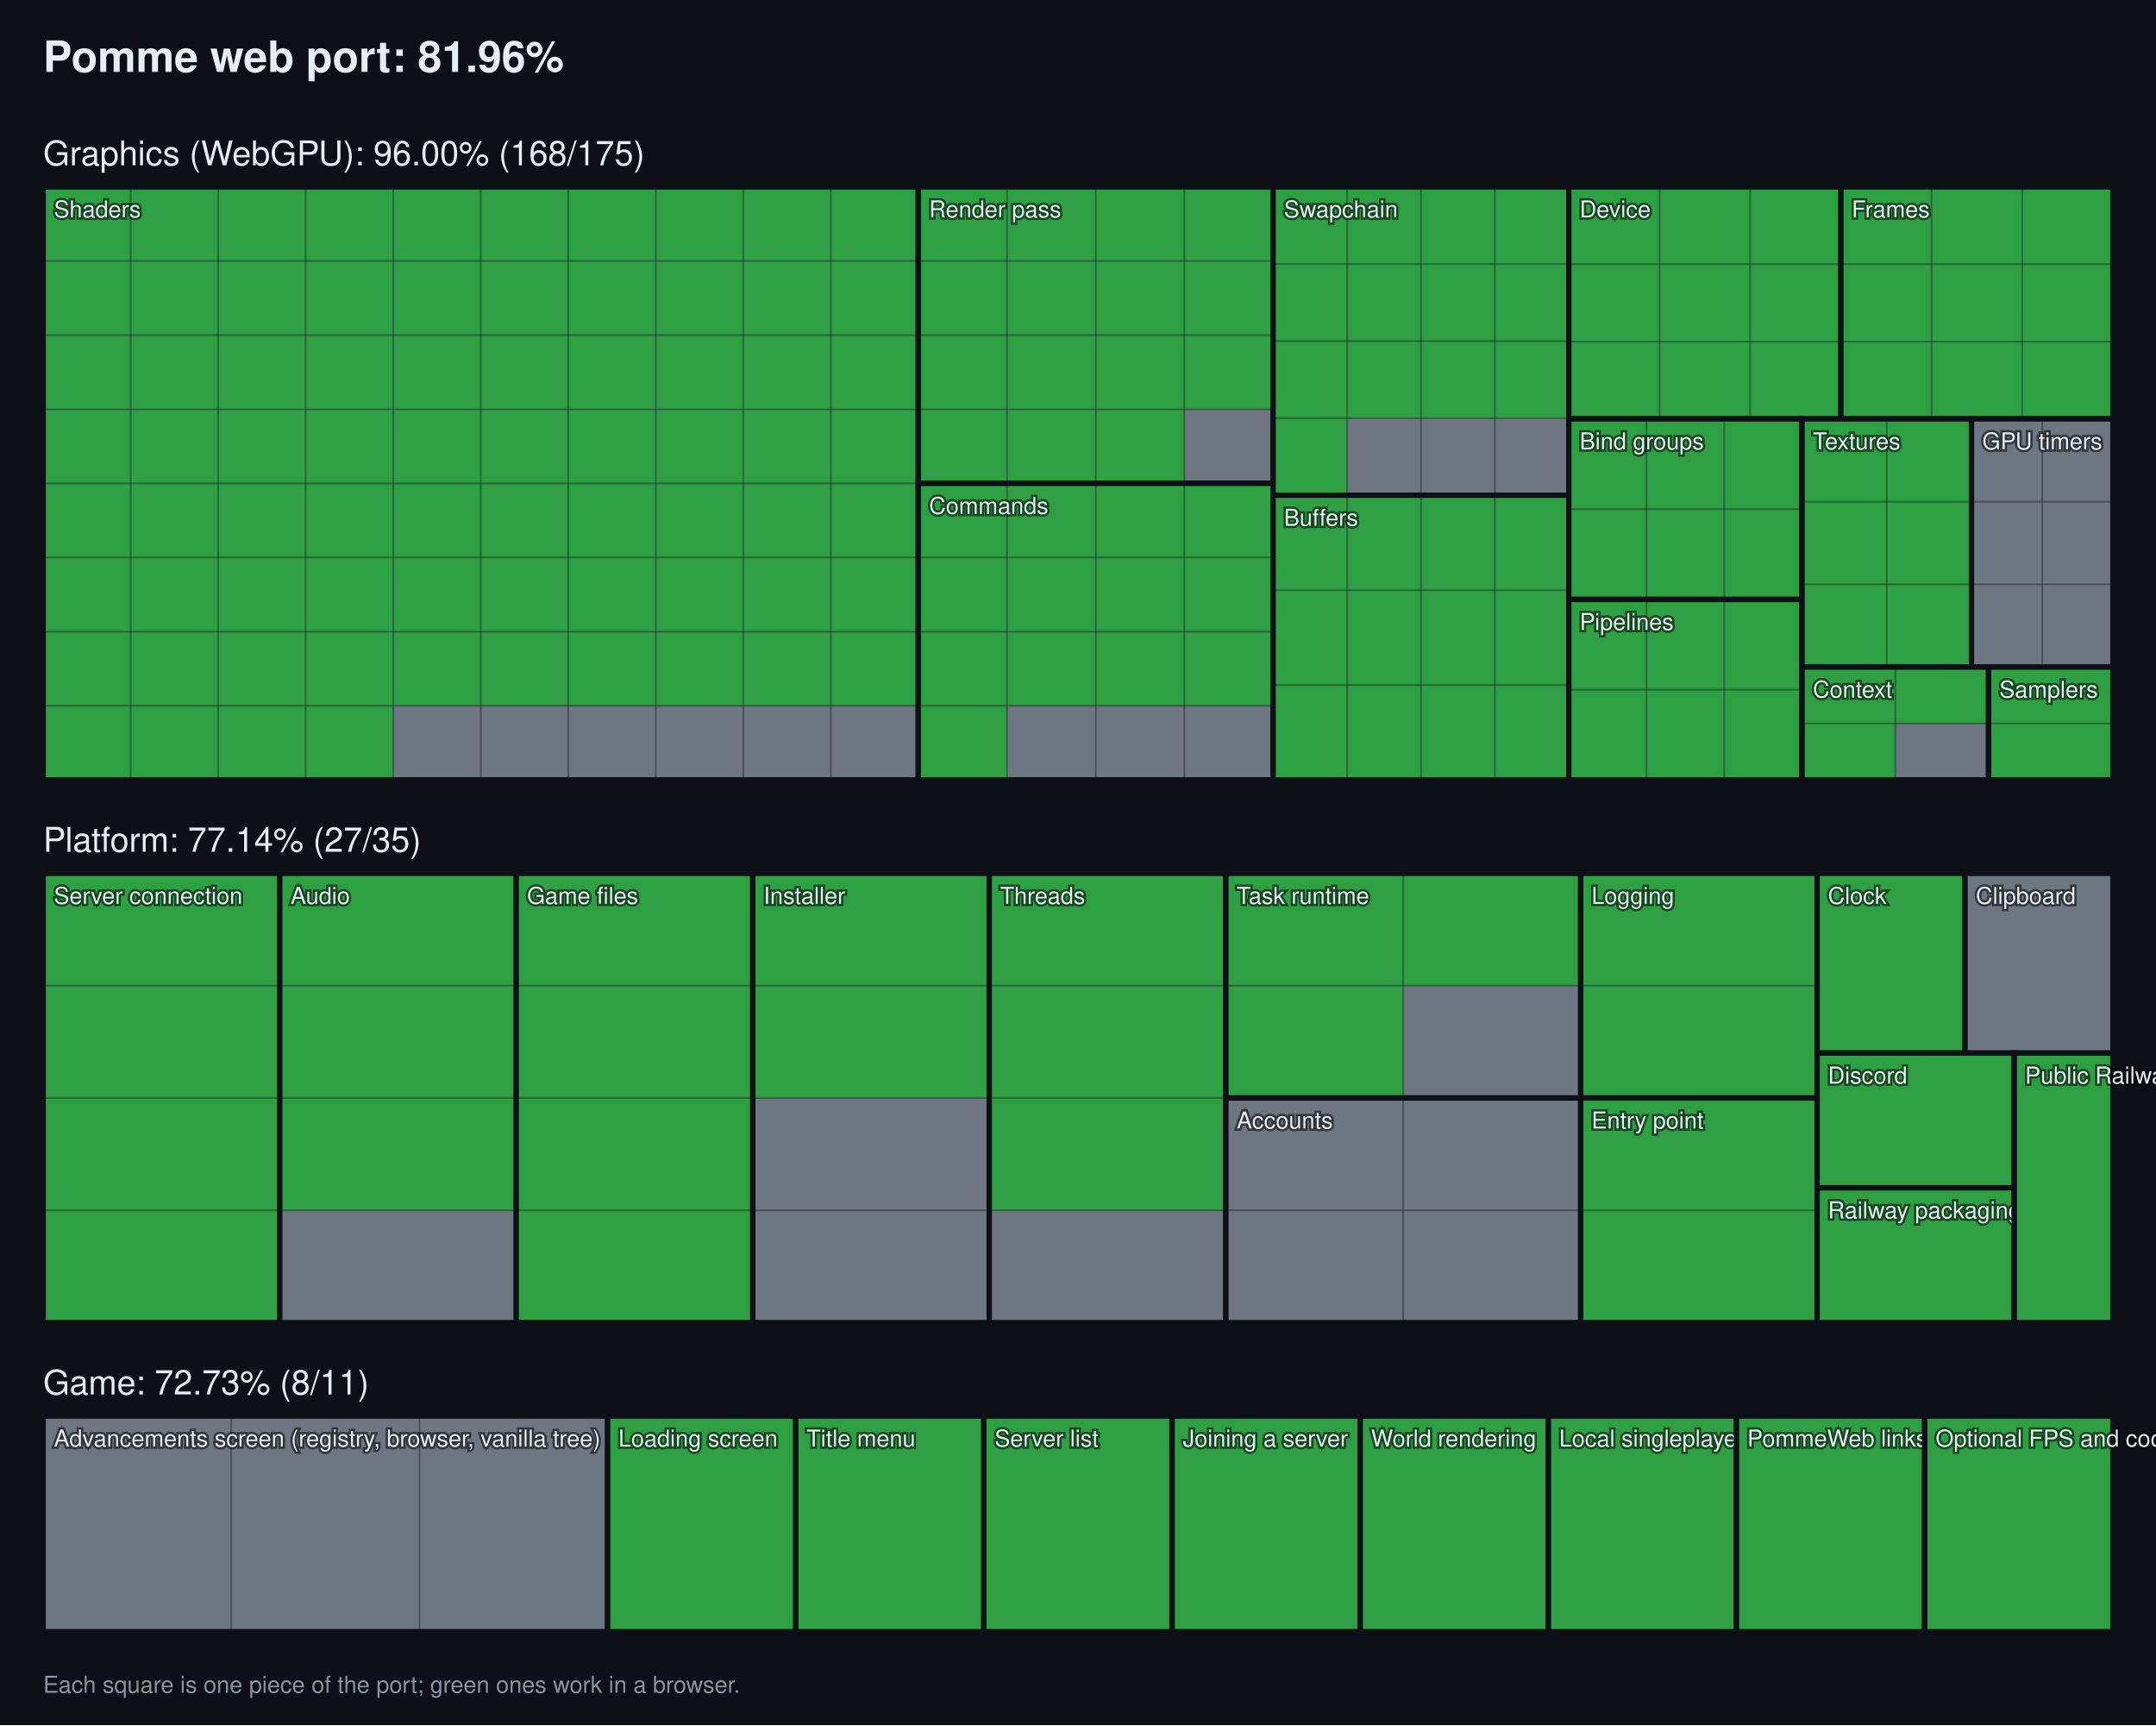
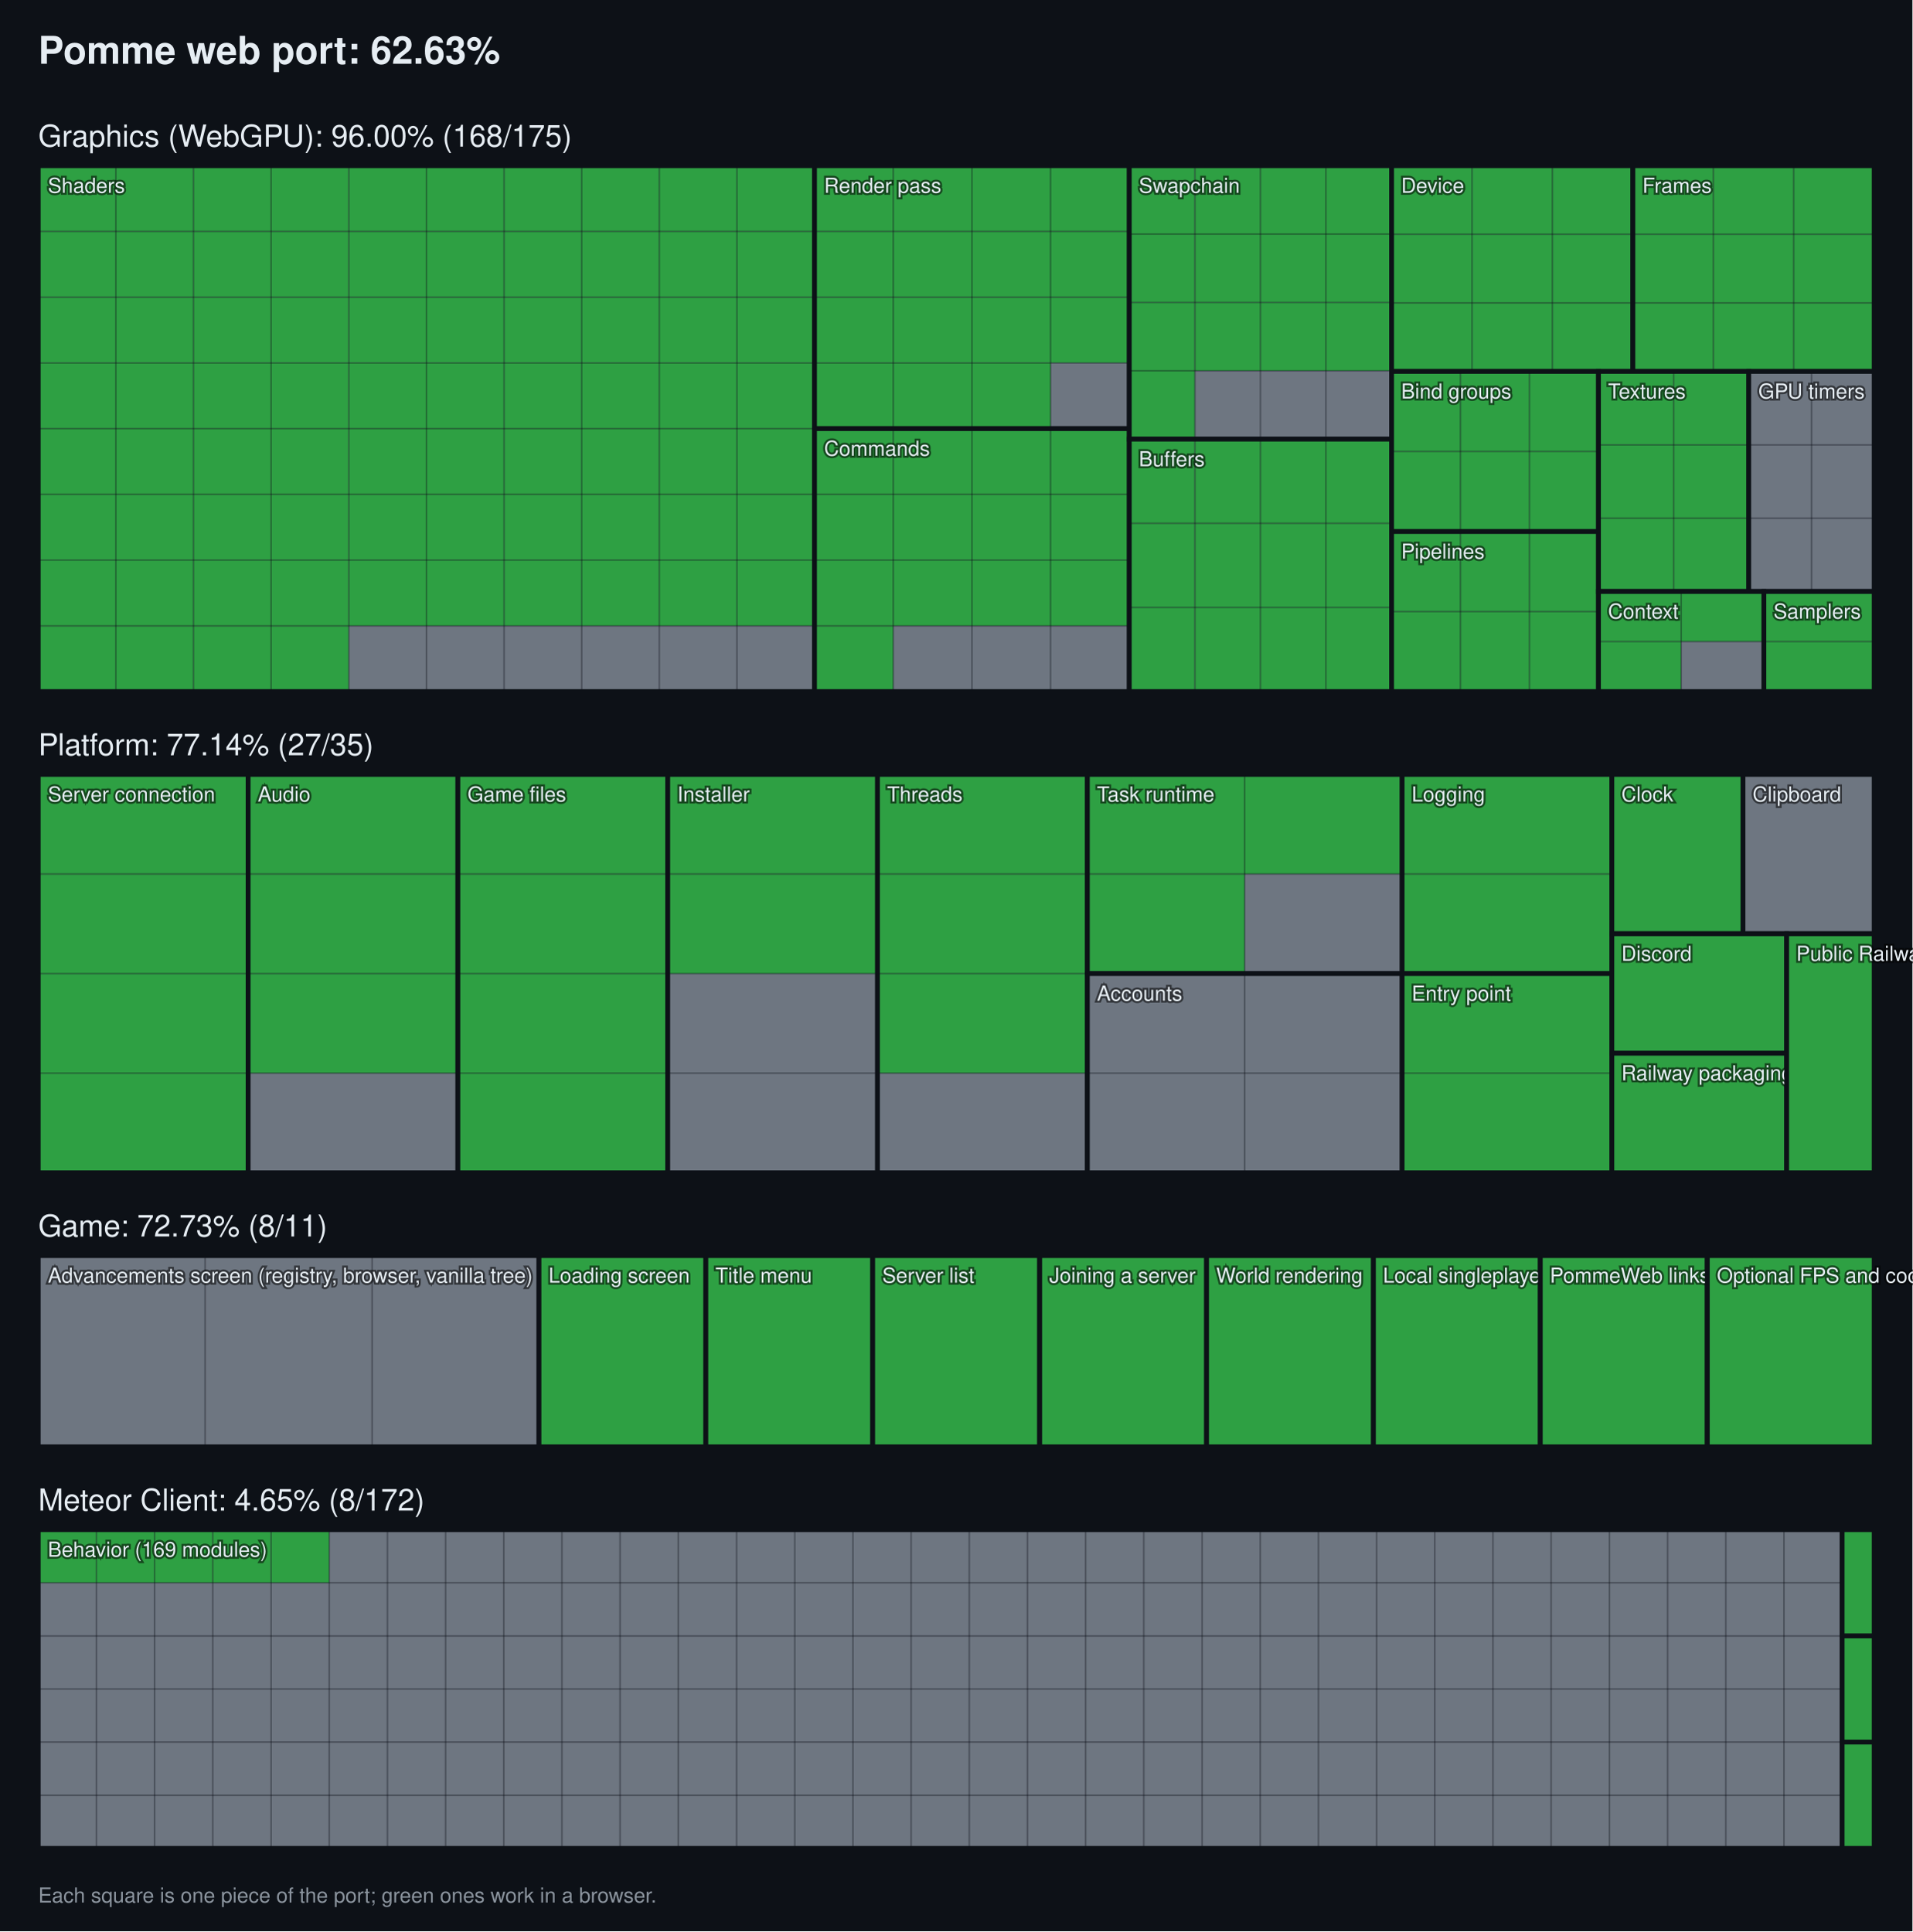
- <svg xmlns="http://www.w3.org/2000/svg" width="1200" height="960" viewBox="0 0 1200 960">
+ <svg xmlns="http://www.w3.org/2000/svg" width="1200" height="1212" viewBox="0 0 1200 1212">
  <style>
text { font-family: -apple-system, "Segoe UI", Helvetica, Arial, sans-serif; fill: #e6edf3; }
.title { font-size: 24px; font-weight: 600; }
.group { font-size: 19px; }
.item { font-size: 13px; paint-order: stroke; stroke: #000; stroke-width: 2.5px; stroke-opacity: 0.55; }
.note { font-size: 13px; fill: #8b949e; }
</style>
  <rect width="100%" height="100%" fill="#0d1117" />
-   <text x="24" y="40" class="title">Pomme web port: 81.96%</text>
+   <text x="24" y="40" class="title">Pomme web port: 62.63%</text>
  <text x="24" y="92" class="group">Graphics (WebGPU): 96.00% (168/175)</text>
  <rect x="24.0" y="104.0" width="487.1" height="330.0" fill="#6e7681" />
  <rect x="24.0" y="104.0" width="48.7" height="41.2" fill="#2ea043" />
  <rect x="72.7" y="104.0" width="48.7" height="41.2" fill="#2ea043" />
  <rect x="121.4" y="104.0" width="48.7" height="41.2" fill="#2ea043" />
  <rect x="170.1" y="104.0" width="48.7" height="41.2" fill="#2ea043" />
  <rect x="218.9" y="104.0" width="48.7" height="41.2" fill="#2ea043" />
  <rect x="267.6" y="104.0" width="48.7" height="41.2" fill="#2ea043" />
  <rect x="316.3" y="104.0" width="48.7" height="41.2" fill="#2ea043" />
  <rect x="365.0" y="104.0" width="48.7" height="41.2" fill="#2ea043" />
  <rect x="413.7" y="104.0" width="48.7" height="41.2" fill="#2ea043" />
  <rect x="462.4" y="104.0" width="48.7" height="41.2" fill="#2ea043" />
  <rect x="24.0" y="145.2" width="48.7" height="41.2" fill="#2ea043" />
  <rect x="72.7" y="145.2" width="48.7" height="41.2" fill="#2ea043" />
  <rect x="121.4" y="145.2" width="48.7" height="41.2" fill="#2ea043" />
  <rect x="170.1" y="145.2" width="48.7" height="41.2" fill="#2ea043" />
  <rect x="218.9" y="145.2" width="48.7" height="41.2" fill="#2ea043" />
  <rect x="267.6" y="145.2" width="48.7" height="41.2" fill="#2ea043" />
  <rect x="316.3" y="145.2" width="48.7" height="41.2" fill="#2ea043" />
  <rect x="365.0" y="145.2" width="48.7" height="41.2" fill="#2ea043" />
  <rect x="413.7" y="145.2" width="48.7" height="41.2" fill="#2ea043" />
  <rect x="462.4" y="145.2" width="48.7" height="41.2" fill="#2ea043" />
  <rect x="24.0" y="186.5" width="48.7" height="41.2" fill="#2ea043" />
  <rect x="72.7" y="186.5" width="48.7" height="41.2" fill="#2ea043" />
  <rect x="121.4" y="186.5" width="48.7" height="41.2" fill="#2ea043" />
  <rect x="170.1" y="186.5" width="48.7" height="41.2" fill="#2ea043" />
  <rect x="218.9" y="186.5" width="48.7" height="41.2" fill="#2ea043" />
  <rect x="267.6" y="186.5" width="48.7" height="41.2" fill="#2ea043" />
  <rect x="316.3" y="186.5" width="48.7" height="41.2" fill="#2ea043" />
  <rect x="365.0" y="186.5" width="48.7" height="41.2" fill="#2ea043" />
  <rect x="413.7" y="186.5" width="48.7" height="41.2" fill="#2ea043" />
  <rect x="462.4" y="186.5" width="48.7" height="41.2" fill="#2ea043" />
  <rect x="24.0" y="227.8" width="48.7" height="41.2" fill="#2ea043" />
  <rect x="72.7" y="227.8" width="48.7" height="41.2" fill="#2ea043" />
  <rect x="121.4" y="227.8" width="48.7" height="41.2" fill="#2ea043" />
  <rect x="170.1" y="227.8" width="48.7" height="41.2" fill="#2ea043" />
  <rect x="218.9" y="227.8" width="48.7" height="41.2" fill="#2ea043" />
  <rect x="267.6" y="227.8" width="48.7" height="41.2" fill="#2ea043" />
  <rect x="316.3" y="227.8" width="48.7" height="41.2" fill="#2ea043" />
  <rect x="365.0" y="227.8" width="48.7" height="41.2" fill="#2ea043" />
  <rect x="413.7" y="227.8" width="48.7" height="41.2" fill="#2ea043" />
  <rect x="462.4" y="227.8" width="48.7" height="41.2" fill="#2ea043" />
  <rect x="24.0" y="269.0" width="48.7" height="41.2" fill="#2ea043" />
  <rect x="72.7" y="269.0" width="48.7" height="41.2" fill="#2ea043" />
  <rect x="121.4" y="269.0" width="48.7" height="41.2" fill="#2ea043" />
  <rect x="170.1" y="269.0" width="48.7" height="41.2" fill="#2ea043" />
  <rect x="218.9" y="269.0" width="48.7" height="41.2" fill="#2ea043" />
  <rect x="267.6" y="269.0" width="48.7" height="41.2" fill="#2ea043" />
  <rect x="316.3" y="269.0" width="48.7" height="41.2" fill="#2ea043" />
  <rect x="365.0" y="269.0" width="48.7" height="41.2" fill="#2ea043" />
  <rect x="413.7" y="269.0" width="48.7" height="41.2" fill="#2ea043" />
  <rect x="462.4" y="269.0" width="48.7" height="41.2" fill="#2ea043" />
  <rect x="24.0" y="310.2" width="48.7" height="41.2" fill="#2ea043" />
  <rect x="72.7" y="310.2" width="48.7" height="41.2" fill="#2ea043" />
  <rect x="121.4" y="310.2" width="48.7" height="41.2" fill="#2ea043" />
  <rect x="170.1" y="310.2" width="48.7" height="41.2" fill="#2ea043" />
  <rect x="218.9" y="310.2" width="48.7" height="41.2" fill="#2ea043" />
  <rect x="267.6" y="310.2" width="48.7" height="41.2" fill="#2ea043" />
  <rect x="316.3" y="310.2" width="48.7" height="41.2" fill="#2ea043" />
  <rect x="365.0" y="310.2" width="48.7" height="41.2" fill="#2ea043" />
  <rect x="413.7" y="310.2" width="48.7" height="41.2" fill="#2ea043" />
  <rect x="462.4" y="310.2" width="48.7" height="41.2" fill="#2ea043" />
  <rect x="24.0" y="351.5" width="48.7" height="41.2" fill="#2ea043" />
  <rect x="72.7" y="351.5" width="48.7" height="41.2" fill="#2ea043" />
  <rect x="121.4" y="351.5" width="48.7" height="41.2" fill="#2ea043" />
  <rect x="170.1" y="351.5" width="48.7" height="41.2" fill="#2ea043" />
  <rect x="218.9" y="351.5" width="48.7" height="41.2" fill="#2ea043" />
  <rect x="267.6" y="351.5" width="48.7" height="41.2" fill="#2ea043" />
  <rect x="316.3" y="351.5" width="48.7" height="41.2" fill="#2ea043" />
  <rect x="365.0" y="351.5" width="48.7" height="41.2" fill="#2ea043" />
  <rect x="413.7" y="351.5" width="48.7" height="41.2" fill="#2ea043" />
  <rect x="462.4" y="351.5" width="48.7" height="41.2" fill="#2ea043" />
  <rect x="24.0" y="392.8" width="48.7" height="41.2" fill="#2ea043" />
  <rect x="72.7" y="392.8" width="48.7" height="41.2" fill="#2ea043" />
  <rect x="121.4" y="392.8" width="48.7" height="41.2" fill="#2ea043" />
  <rect x="170.1" y="392.8" width="48.7" height="41.2" fill="#2ea043" />
  <line x1="72.7" y1="104.0" x2="72.7" y2="434.0" stroke="#0d1117" stroke-opacity="0.35" />
  <line x1="121.4" y1="104.0" x2="121.4" y2="434.0" stroke="#0d1117" stroke-opacity="0.35" />
  <line x1="170.1" y1="104.0" x2="170.1" y2="434.0" stroke="#0d1117" stroke-opacity="0.35" />
  <line x1="218.9" y1="104.0" x2="218.9" y2="434.0" stroke="#0d1117" stroke-opacity="0.35" />
  <line x1="267.6" y1="104.0" x2="267.6" y2="434.0" stroke="#0d1117" stroke-opacity="0.35" />
  <line x1="316.3" y1="104.0" x2="316.3" y2="434.0" stroke="#0d1117" stroke-opacity="0.35" />
  <line x1="365.0" y1="104.0" x2="365.0" y2="434.0" stroke="#0d1117" stroke-opacity="0.35" />
  <line x1="413.7" y1="104.0" x2="413.7" y2="434.0" stroke="#0d1117" stroke-opacity="0.35" />
  <line x1="462.4" y1="104.0" x2="462.4" y2="434.0" stroke="#0d1117" stroke-opacity="0.35" />
  <line x1="24.0" y1="145.2" x2="511.1" y2="145.2" stroke="#0d1117" stroke-opacity="0.35" />
  <line x1="24.0" y1="186.5" x2="511.1" y2="186.5" stroke="#0d1117" stroke-opacity="0.35" />
  <line x1="24.0" y1="227.8" x2="511.1" y2="227.8" stroke="#0d1117" stroke-opacity="0.35" />
  <line x1="24.0" y1="269.0" x2="511.1" y2="269.0" stroke="#0d1117" stroke-opacity="0.35" />
  <line x1="24.0" y1="310.2" x2="511.1" y2="310.2" stroke="#0d1117" stroke-opacity="0.35" />
  <line x1="24.0" y1="351.5" x2="511.1" y2="351.5" stroke="#0d1117" stroke-opacity="0.35" />
  <line x1="24.0" y1="392.8" x2="511.1" y2="392.8" stroke="#0d1117" stroke-opacity="0.35" />
  <rect x="24.0" y="104.0" width="487.1" height="330.0" fill="none" stroke="#0d1117" stroke-width="3" />
  <text x="30.0" y="121.0" class="item">Shaders</text>
  <rect x="511.1" y="104.0" width="197.5" height="165.0" fill="#6e7681" />
  <rect x="511.1" y="104.0" width="49.4" height="41.2" fill="#2ea043" />
  <rect x="560.5" y="104.0" width="49.4" height="41.2" fill="#2ea043" />
  <rect x="609.9" y="104.0" width="49.4" height="41.2" fill="#2ea043" />
  <rect x="659.2" y="104.0" width="49.4" height="41.2" fill="#2ea043" />
  <rect x="511.1" y="145.2" width="49.4" height="41.2" fill="#2ea043" />
  <rect x="560.5" y="145.2" width="49.4" height="41.2" fill="#2ea043" />
  <rect x="609.9" y="145.2" width="49.4" height="41.2" fill="#2ea043" />
  <rect x="659.2" y="145.2" width="49.4" height="41.2" fill="#2ea043" />
  <rect x="511.1" y="186.5" width="49.4" height="41.2" fill="#2ea043" />
  <rect x="560.5" y="186.5" width="49.4" height="41.2" fill="#2ea043" />
  <rect x="609.9" y="186.5" width="49.4" height="41.2" fill="#2ea043" />
  <rect x="659.2" y="186.5" width="49.4" height="41.2" fill="#2ea043" />
  <rect x="511.1" y="227.8" width="49.4" height="41.2" fill="#2ea043" />
  <rect x="560.5" y="227.8" width="49.4" height="41.2" fill="#2ea043" />
  <rect x="609.9" y="227.8" width="49.4" height="41.2" fill="#2ea043" />
  <line x1="560.5" y1="104.0" x2="560.5" y2="269.0" stroke="#0d1117" stroke-opacity="0.35" />
  <line x1="609.9" y1="104.0" x2="609.9" y2="269.0" stroke="#0d1117" stroke-opacity="0.35" />
  <line x1="659.2" y1="104.0" x2="659.2" y2="269.0" stroke="#0d1117" stroke-opacity="0.35" />
  <line x1="511.1" y1="145.2" x2="708.6" y2="145.2" stroke="#0d1117" stroke-opacity="0.35" />
  <line x1="511.1" y1="186.5" x2="708.6" y2="186.5" stroke="#0d1117" stroke-opacity="0.35" />
  <line x1="511.1" y1="227.8" x2="708.6" y2="227.8" stroke="#0d1117" stroke-opacity="0.35" />
  <rect x="511.1" y="104.0" width="197.5" height="165.0" fill="none" stroke="#0d1117" stroke-width="3" />
  <text x="517.1" y="121.0" class="item">Render pass</text>
  <rect x="511.1" y="269.0" width="197.5" height="165.0" fill="#6e7681" />
  <rect x="511.1" y="269.0" width="49.4" height="41.2" fill="#2ea043" />
  <rect x="560.5" y="269.0" width="49.4" height="41.2" fill="#2ea043" />
  <rect x="609.9" y="269.0" width="49.4" height="41.2" fill="#2ea043" />
  <rect x="659.2" y="269.0" width="49.4" height="41.2" fill="#2ea043" />
  <rect x="511.1" y="310.2" width="49.4" height="41.2" fill="#2ea043" />
  <rect x="560.5" y="310.2" width="49.4" height="41.2" fill="#2ea043" />
  <rect x="609.9" y="310.2" width="49.4" height="41.2" fill="#2ea043" />
  <rect x="659.2" y="310.2" width="49.4" height="41.2" fill="#2ea043" />
  <rect x="511.1" y="351.5" width="49.4" height="41.2" fill="#2ea043" />
  <rect x="560.5" y="351.5" width="49.4" height="41.2" fill="#2ea043" />
  <rect x="609.9" y="351.5" width="49.4" height="41.2" fill="#2ea043" />
  <rect x="659.2" y="351.5" width="49.4" height="41.2" fill="#2ea043" />
  <rect x="511.1" y="392.8" width="49.4" height="41.2" fill="#2ea043" />
  <line x1="560.5" y1="269.0" x2="560.5" y2="434.0" stroke="#0d1117" stroke-opacity="0.35" />
  <line x1="609.9" y1="269.0" x2="609.9" y2="434.0" stroke="#0d1117" stroke-opacity="0.35" />
  <line x1="659.2" y1="269.0" x2="659.2" y2="434.0" stroke="#0d1117" stroke-opacity="0.35" />
  <line x1="511.1" y1="310.2" x2="708.6" y2="310.2" stroke="#0d1117" stroke-opacity="0.35" />
  <line x1="511.1" y1="351.5" x2="708.6" y2="351.5" stroke="#0d1117" stroke-opacity="0.35" />
  <line x1="511.1" y1="392.8" x2="708.6" y2="392.8" stroke="#0d1117" stroke-opacity="0.35" />
  <rect x="511.1" y="269.0" width="197.5" height="165.0" fill="none" stroke="#0d1117" stroke-width="3" />
  <text x="517.1" y="286.0" class="item">Commands</text>
  <rect x="708.6" y="104.0" width="164.6" height="171.6" fill="#6e7681" />
  <rect x="708.6" y="104.0" width="41.1" height="42.9" fill="#2ea043" />
  <rect x="749.8" y="104.0" width="41.1" height="42.9" fill="#2ea043" />
  <rect x="790.9" y="104.0" width="41.1" height="42.9" fill="#2ea043" />
  <rect x="832.0" y="104.0" width="41.1" height="42.9" fill="#2ea043" />
  <rect x="708.6" y="146.9" width="41.1" height="42.9" fill="#2ea043" />
  <rect x="749.8" y="146.9" width="41.1" height="42.9" fill="#2ea043" />
  <rect x="790.9" y="146.9" width="41.1" height="42.9" fill="#2ea043" />
  <rect x="832.0" y="146.9" width="41.1" height="42.9" fill="#2ea043" />
  <rect x="708.6" y="189.8" width="41.1" height="42.9" fill="#2ea043" />
  <rect x="749.8" y="189.8" width="41.1" height="42.9" fill="#2ea043" />
  <rect x="790.9" y="189.8" width="41.1" height="42.9" fill="#2ea043" />
  <rect x="832.0" y="189.8" width="41.1" height="42.9" fill="#2ea043" />
  <rect x="708.6" y="232.7" width="41.1" height="42.9" fill="#2ea043" />
  <line x1="749.8" y1="104.0" x2="749.8" y2="275.6" stroke="#0d1117" stroke-opacity="0.35" />
  <line x1="790.9" y1="104.0" x2="790.9" y2="275.6" stroke="#0d1117" stroke-opacity="0.35" />
  <line x1="832.0" y1="104.0" x2="832.0" y2="275.6" stroke="#0d1117" stroke-opacity="0.35" />
  <line x1="708.6" y1="146.9" x2="873.2" y2="146.9" stroke="#0d1117" stroke-opacity="0.35" />
  <line x1="708.6" y1="189.8" x2="873.2" y2="189.8" stroke="#0d1117" stroke-opacity="0.35" />
  <line x1="708.6" y1="232.7" x2="873.2" y2="232.7" stroke="#0d1117" stroke-opacity="0.35" />
  <rect x="708.6" y="104.0" width="164.6" height="171.6" fill="none" stroke="#0d1117" stroke-width="3" />
  <text x="714.6" y="121.0" class="item">Swapchain</text>
  <rect x="708.6" y="275.6" width="164.6" height="158.4" fill="#6e7681" />
  <rect x="708.6" y="275.6" width="41.1" height="52.8" fill="#2ea043" />
  <rect x="749.8" y="275.6" width="41.1" height="52.8" fill="#2ea043" />
  <rect x="790.9" y="275.6" width="41.1" height="52.8" fill="#2ea043" />
  <rect x="832.0" y="275.6" width="41.1" height="52.8" fill="#2ea043" />
  <rect x="708.6" y="328.4" width="41.1" height="52.8" fill="#2ea043" />
  <rect x="749.8" y="328.4" width="41.1" height="52.8" fill="#2ea043" />
  <rect x="790.9" y="328.4" width="41.1" height="52.8" fill="#2ea043" />
  <rect x="832.0" y="328.4" width="41.1" height="52.8" fill="#2ea043" />
  <rect x="708.6" y="381.2" width="41.1" height="52.8" fill="#2ea043" />
  <rect x="749.8" y="381.2" width="41.1" height="52.8" fill="#2ea043" />
  <rect x="790.9" y="381.2" width="41.1" height="52.8" fill="#2ea043" />
  <rect x="832.0" y="381.2" width="41.1" height="52.8" fill="#2ea043" />
  <line x1="749.8" y1="275.6" x2="749.8" y2="434.0" stroke="#0d1117" stroke-opacity="0.35" />
  <line x1="790.9" y1="275.6" x2="790.9" y2="434.0" stroke="#0d1117" stroke-opacity="0.35" />
  <line x1="832.0" y1="275.6" x2="832.0" y2="434.0" stroke="#0d1117" stroke-opacity="0.35" />
  <line x1="708.6" y1="328.4" x2="873.2" y2="328.4" stroke="#0d1117" stroke-opacity="0.35" />
  <line x1="708.6" y1="381.2" x2="873.2" y2="381.2" stroke="#0d1117" stroke-opacity="0.35" />
  <rect x="708.6" y="275.6" width="164.6" height="158.4" fill="none" stroke="#0d1117" stroke-width="3" />
  <text x="714.6" y="292.6" class="item">Buffers</text>
  <rect x="873.2" y="104.0" width="151.4" height="129.1" fill="#6e7681" />
  <rect x="873.2" y="104.0" width="50.5" height="43.0" fill="#2ea043" />
  <rect x="923.7" y="104.0" width="50.5" height="43.0" fill="#2ea043" />
  <rect x="974.1" y="104.0" width="50.5" height="43.0" fill="#2ea043" />
  <rect x="873.2" y="147.0" width="50.5" height="43.0" fill="#2ea043" />
  <rect x="923.7" y="147.0" width="50.5" height="43.0" fill="#2ea043" />
  <rect x="974.1" y="147.0" width="50.5" height="43.0" fill="#2ea043" />
  <rect x="873.2" y="190.1" width="50.5" height="43.0" fill="#2ea043" />
  <rect x="923.7" y="190.1" width="50.5" height="43.0" fill="#2ea043" />
  <rect x="974.1" y="190.1" width="50.5" height="43.0" fill="#2ea043" />
  <line x1="923.7" y1="104.0" x2="923.7" y2="233.1" stroke="#0d1117" stroke-opacity="0.35" />
  <line x1="974.1" y1="104.0" x2="974.1" y2="233.1" stroke="#0d1117" stroke-opacity="0.35" />
  <line x1="873.2" y1="147.0" x2="1024.6" y2="147.0" stroke="#0d1117" stroke-opacity="0.35" />
  <line x1="873.2" y1="190.1" x2="1024.6" y2="190.1" stroke="#0d1117" stroke-opacity="0.35" />
  <rect x="873.2" y="104.0" width="151.4" height="129.1" fill="none" stroke="#0d1117" stroke-width="3" />
  <text x="879.2" y="121.0" class="item">Device</text>
  <rect x="1024.6" y="104.0" width="151.4" height="129.1" fill="#6e7681" />
  <rect x="1024.6" y="104.0" width="50.5" height="43.0" fill="#2ea043" />
  <rect x="1075.1" y="104.0" width="50.5" height="43.0" fill="#2ea043" />
  <rect x="1125.5" y="104.0" width="50.5" height="43.0" fill="#2ea043" />
  <rect x="1024.6" y="147.0" width="50.5" height="43.0" fill="#2ea043" />
  <rect x="1075.1" y="147.0" width="50.5" height="43.0" fill="#2ea043" />
  <rect x="1125.5" y="147.0" width="50.5" height="43.0" fill="#2ea043" />
  <rect x="1024.6" y="190.1" width="50.5" height="43.0" fill="#2ea043" />
  <rect x="1075.1" y="190.1" width="50.5" height="43.0" fill="#2ea043" />
  <rect x="1125.5" y="190.1" width="50.5" height="43.0" fill="#2ea043" />
  <line x1="1075.1" y1="104.0" x2="1075.1" y2="233.1" stroke="#0d1117" stroke-opacity="0.35" />
  <line x1="1125.5" y1="104.0" x2="1125.5" y2="233.1" stroke="#0d1117" stroke-opacity="0.35" />
  <line x1="1024.6" y1="147.0" x2="1176.0" y2="147.0" stroke="#0d1117" stroke-opacity="0.35" />
  <line x1="1024.6" y1="190.1" x2="1176.0" y2="190.1" stroke="#0d1117" stroke-opacity="0.35" />
  <rect x="1024.6" y="104.0" width="151.4" height="129.1" fill="none" stroke="#0d1117" stroke-width="3" />
  <text x="1030.6" y="121.0" class="item">Frames</text>
  <rect x="873.2" y="233.1" width="129.8" height="100.4" fill="#6e7681" />
  <rect x="873.2" y="233.1" width="43.3" height="50.2" fill="#2ea043" />
  <rect x="916.4" y="233.1" width="43.3" height="50.2" fill="#2ea043" />
  <rect x="959.7" y="233.1" width="43.3" height="50.2" fill="#2ea043" />
  <rect x="873.2" y="283.3" width="43.3" height="50.2" fill="#2ea043" />
  <rect x="916.4" y="283.3" width="43.3" height="50.2" fill="#2ea043" />
  <rect x="959.7" y="283.3" width="43.3" height="50.2" fill="#2ea043" />
  <line x1="916.4" y1="233.1" x2="916.4" y2="333.6" stroke="#0d1117" stroke-opacity="0.35" />
  <line x1="959.7" y1="233.1" x2="959.7" y2="333.6" stroke="#0d1117" stroke-opacity="0.35" />
  <line x1="873.2" y1="283.3" x2="1003.0" y2="283.3" stroke="#0d1117" stroke-opacity="0.35" />
  <rect x="873.2" y="233.1" width="129.8" height="100.4" fill="none" stroke="#0d1117" stroke-width="3" />
  <text x="879.2" y="250.1" class="item">Bind groups</text>
  <rect x="873.2" y="333.6" width="129.8" height="100.4" fill="#6e7681" />
  <rect x="873.2" y="333.6" width="43.3" height="50.2" fill="#2ea043" />
  <rect x="916.4" y="333.6" width="43.3" height="50.2" fill="#2ea043" />
  <rect x="959.7" y="333.6" width="43.3" height="50.2" fill="#2ea043" />
  <rect x="873.2" y="383.8" width="43.3" height="50.2" fill="#2ea043" />
  <rect x="916.4" y="383.8" width="43.3" height="50.2" fill="#2ea043" />
  <rect x="959.7" y="383.8" width="43.3" height="50.2" fill="#2ea043" />
  <line x1="916.4" y1="333.6" x2="916.4" y2="434.0" stroke="#0d1117" stroke-opacity="0.35" />
  <line x1="959.7" y1="333.6" x2="959.7" y2="434.0" stroke="#0d1117" stroke-opacity="0.35" />
  <line x1="873.2" y1="383.8" x2="1003.0" y2="383.8" stroke="#0d1117" stroke-opacity="0.35" />
  <rect x="873.2" y="333.6" width="129.8" height="100.4" fill="none" stroke="#0d1117" stroke-width="3" />
  <text x="879.2" y="350.6" class="item">Pipelines</text>
  <rect x="1003.0" y="233.1" width="94.4" height="138.1" fill="#6e7681" />
  <rect x="1003.0" y="233.1" width="47.2" height="46.0" fill="#2ea043" />
  <rect x="1050.2" y="233.1" width="47.2" height="46.0" fill="#2ea043" />
  <rect x="1003.0" y="279.2" width="47.2" height="46.0" fill="#2ea043" />
  <rect x="1050.2" y="279.2" width="47.2" height="46.0" fill="#2ea043" />
  <rect x="1003.0" y="325.2" width="47.2" height="46.0" fill="#2ea043" />
  <rect x="1050.2" y="325.2" width="47.2" height="46.0" fill="#2ea043" />
  <line x1="1050.2" y1="233.1" x2="1050.2" y2="371.2" stroke="#0d1117" stroke-opacity="0.35" />
  <line x1="1003.0" y1="279.2" x2="1097.3" y2="279.2" stroke="#0d1117" stroke-opacity="0.35" />
  <line x1="1003.0" y1="325.2" x2="1097.3" y2="325.2" stroke="#0d1117" stroke-opacity="0.35" />
  <rect x="1003.0" y="233.1" width="94.4" height="138.1" fill="none" stroke="#0d1117" stroke-width="3" />
  <text x="1009.0" y="250.1" class="item">Textures</text>
  <rect x="1097.3" y="233.1" width="78.7" height="138.1" fill="#6e7681" />
  <line x1="1136.7" y1="233.1" x2="1136.7" y2="371.2" stroke="#0d1117" stroke-opacity="0.35" />
  <line x1="1097.3" y1="279.2" x2="1176.0" y2="279.2" stroke="#0d1117" stroke-opacity="0.35" />
  <line x1="1097.3" y1="325.2" x2="1176.0" y2="325.2" stroke="#0d1117" stroke-opacity="0.35" />
  <rect x="1097.3" y="233.1" width="78.7" height="138.1" fill="none" stroke="#0d1117" stroke-width="3" />
  <text x="1103.3" y="250.1" class="item">GPU timers</text>
  <rect x="1003.0" y="371.2" width="103.8" height="62.8" fill="#6e7681" />
  <rect x="1003.0" y="371.2" width="51.9" height="31.4" fill="#2ea043" />
  <rect x="1054.9" y="371.2" width="51.9" height="31.4" fill="#2ea043" />
  <rect x="1003.0" y="402.6" width="51.9" height="31.4" fill="#2ea043" />
  <line x1="1054.9" y1="371.2" x2="1054.9" y2="434.0" stroke="#0d1117" stroke-opacity="0.35" />
  <line x1="1003.0" y1="402.6" x2="1106.8" y2="402.6" stroke="#0d1117" stroke-opacity="0.35" />
  <rect x="1003.0" y="371.2" width="103.8" height="62.8" fill="none" stroke="#0d1117" stroke-width="3" />
  <text x="1009.0" y="388.2" class="item">Context</text>
  <rect x="1106.8" y="371.2" width="69.2" height="62.8" fill="#6e7681" />
  <rect x="1106.8" y="371.2" width="69.2" height="31.4" fill="#2ea043" />
  <rect x="1106.8" y="402.6" width="69.2" height="31.4" fill="#2ea043" />
  <line x1="1106.8" y1="402.6" x2="1176.0" y2="402.6" stroke="#0d1117" stroke-opacity="0.35" />
  <rect x="1106.8" y="371.2" width="69.2" height="62.8" fill="none" stroke="#0d1117" stroke-width="3" />
  <text x="1112.8" y="388.2" class="item">Samplers</text>
  <text x="24" y="474" class="group">Platform: 77.14% (27/35)</text>
  <rect x="24.0" y="486.0" width="131.7" height="250.0" fill="#6e7681" />
  <rect x="24.0" y="486.0" width="131.7" height="62.5" fill="#2ea043" />
  <rect x="24.0" y="548.5" width="131.7" height="62.5" fill="#2ea043" />
  <rect x="24.0" y="611.0" width="131.7" height="62.5" fill="#2ea043" />
  <rect x="24.0" y="673.5" width="131.7" height="62.5" fill="#2ea043" />
  <line x1="24.0" y1="548.5" x2="155.7" y2="548.5" stroke="#0d1117" stroke-opacity="0.35" />
  <line x1="24.0" y1="611.0" x2="155.7" y2="611.0" stroke="#0d1117" stroke-opacity="0.35" />
  <line x1="24.0" y1="673.5" x2="155.7" y2="673.5" stroke="#0d1117" stroke-opacity="0.35" />
  <rect x="24.0" y="486.0" width="131.7" height="250.0" fill="none" stroke="#0d1117" stroke-width="3" />
  <text x="30.0" y="503.0" class="item">Server connection</text>
  <rect x="155.7" y="486.0" width="131.7" height="250.0" fill="#6e7681" />
  <rect x="155.7" y="486.0" width="131.7" height="62.5" fill="#2ea043" />
  <rect x="155.7" y="548.5" width="131.7" height="62.5" fill="#2ea043" />
  <rect x="155.7" y="611.0" width="131.7" height="62.5" fill="#2ea043" />
  <line x1="155.7" y1="548.5" x2="287.3" y2="548.5" stroke="#0d1117" stroke-opacity="0.35" />
  <line x1="155.7" y1="611.0" x2="287.3" y2="611.0" stroke="#0d1117" stroke-opacity="0.35" />
  <line x1="155.7" y1="673.5" x2="287.3" y2="673.5" stroke="#0d1117" stroke-opacity="0.35" />
  <rect x="155.7" y="486.0" width="131.7" height="250.0" fill="none" stroke="#0d1117" stroke-width="3" />
  <text x="161.7" y="503.0" class="item">Audio</text>
  <rect x="287.3" y="486.0" width="131.7" height="250.0" fill="#6e7681" />
  <rect x="287.3" y="486.0" width="131.7" height="62.5" fill="#2ea043" />
  <rect x="287.3" y="548.5" width="131.7" height="62.5" fill="#2ea043" />
  <rect x="287.3" y="611.0" width="131.7" height="62.5" fill="#2ea043" />
  <rect x="287.3" y="673.5" width="131.7" height="62.5" fill="#2ea043" />
  <line x1="287.3" y1="548.5" x2="419.0" y2="548.5" stroke="#0d1117" stroke-opacity="0.35" />
  <line x1="287.3" y1="611.0" x2="419.0" y2="611.0" stroke="#0d1117" stroke-opacity="0.35" />
  <line x1="287.3" y1="673.5" x2="419.0" y2="673.5" stroke="#0d1117" stroke-opacity="0.35" />
  <rect x="287.3" y="486.0" width="131.7" height="250.0" fill="none" stroke="#0d1117" stroke-width="3" />
  <text x="293.3" y="503.0" class="item">Game files</text>
  <rect x="419.0" y="486.0" width="131.7" height="250.0" fill="#6e7681" />
  <rect x="419.0" y="486.0" width="131.7" height="62.5" fill="#2ea043" />
  <rect x="419.0" y="548.5" width="131.7" height="62.5" fill="#2ea043" />
  <line x1="419.0" y1="548.5" x2="550.6" y2="548.5" stroke="#0d1117" stroke-opacity="0.35" />
  <line x1="419.0" y1="611.0" x2="550.6" y2="611.0" stroke="#0d1117" stroke-opacity="0.35" />
  <line x1="419.0" y1="673.5" x2="550.6" y2="673.5" stroke="#0d1117" stroke-opacity="0.35" />
  <rect x="419.0" y="486.0" width="131.7" height="250.0" fill="none" stroke="#0d1117" stroke-width="3" />
  <text x="425.0" y="503.0" class="item">Installer</text>
  <rect x="550.6" y="486.0" width="131.7" height="250.0" fill="#6e7681" />
  <rect x="550.6" y="486.0" width="131.7" height="62.5" fill="#2ea043" />
  <rect x="550.6" y="548.5" width="131.7" height="62.5" fill="#2ea043" />
  <rect x="550.6" y="611.0" width="131.7" height="62.5" fill="#2ea043" />
  <line x1="550.6" y1="548.5" x2="682.3" y2="548.5" stroke="#0d1117" stroke-opacity="0.35" />
  <line x1="550.6" y1="611.0" x2="682.3" y2="611.0" stroke="#0d1117" stroke-opacity="0.35" />
  <line x1="550.6" y1="673.5" x2="682.3" y2="673.5" stroke="#0d1117" stroke-opacity="0.35" />
  <rect x="550.6" y="486.0" width="131.7" height="250.0" fill="none" stroke="#0d1117" stroke-width="3" />
  <text x="556.6" y="503.0" class="item">Threads</text>
  <rect x="682.3" y="486.0" width="197.5" height="125.0" fill="#6e7681" />
  <rect x="682.3" y="486.0" width="98.7" height="62.5" fill="#2ea043" />
  <rect x="781.0" y="486.0" width="98.7" height="62.5" fill="#2ea043" />
  <rect x="682.3" y="548.5" width="98.7" height="62.5" fill="#2ea043" />
  <line x1="781.0" y1="486.0" x2="781.0" y2="611.0" stroke="#0d1117" stroke-opacity="0.35" />
  <line x1="682.3" y1="548.5" x2="879.8" y2="548.5" stroke="#0d1117" stroke-opacity="0.35" />
  <rect x="682.3" y="486.0" width="197.5" height="125.0" fill="none" stroke="#0d1117" stroke-width="3" />
  <text x="688.3" y="503.0" class="item">Task runtime</text>
  <rect x="682.3" y="611.0" width="197.5" height="125.0" fill="#6e7681" />
  <line x1="781.0" y1="611.0" x2="781.0" y2="736.0" stroke="#0d1117" stroke-opacity="0.35" />
  <line x1="682.3" y1="673.5" x2="879.8" y2="673.5" stroke="#0d1117" stroke-opacity="0.35" />
  <rect x="682.3" y="611.0" width="197.5" height="125.0" fill="none" stroke="#0d1117" stroke-width="3" />
  <text x="688.3" y="628.0" class="item">Accounts</text>
  <rect x="879.8" y="486.0" width="131.7" height="125.0" fill="#6e7681" />
  <rect x="879.8" y="486.0" width="131.7" height="62.5" fill="#2ea043" />
  <rect x="879.8" y="548.5" width="131.7" height="62.5" fill="#2ea043" />
  <line x1="879.8" y1="548.5" x2="1011.4" y2="548.5" stroke="#0d1117" stroke-opacity="0.35" />
  <rect x="879.8" y="486.0" width="131.7" height="125.0" fill="none" stroke="#0d1117" stroke-width="3" />
  <text x="885.8" y="503.0" class="item">Logging</text>
  <rect x="879.8" y="611.0" width="131.7" height="125.0" fill="#6e7681" />
  <rect x="879.8" y="611.0" width="131.7" height="62.5" fill="#2ea043" />
  <rect x="879.8" y="673.5" width="131.7" height="62.5" fill="#2ea043" />
  <line x1="879.8" y1="673.5" x2="1011.4" y2="673.5" stroke="#0d1117" stroke-opacity="0.35" />
  <rect x="879.8" y="611.0" width="131.7" height="125.0" fill="none" stroke="#0d1117" stroke-width="3" />
  <text x="885.8" y="628.0" class="item">Entry point</text>
  <rect x="1011.4" y="486.0" width="82.3" height="100.0" fill="#6e7681" />
  <rect x="1011.4" y="486.0" width="82.3" height="100.0" fill="#2ea043" />
  <rect x="1011.4" y="486.0" width="82.3" height="100.0" fill="none" stroke="#0d1117" stroke-width="3" />
  <text x="1017.4" y="503.0" class="item">Clock</text>
  <rect x="1093.7" y="486.0" width="82.3" height="100.0" fill="#6e7681" />
  <rect x="1093.7" y="486.0" width="82.3" height="100.0" fill="none" stroke="#0d1117" stroke-width="3" />
  <text x="1099.7" y="503.0" class="item">Clipboard</text>
  <rect x="1011.4" y="586.0" width="109.7" height="75.0" fill="#6e7681" />
  <rect x="1011.4" y="586.0" width="109.7" height="75.0" fill="#2ea043" />
  <rect x="1011.4" y="586.0" width="109.7" height="75.0" fill="none" stroke="#0d1117" stroke-width="3" />
  <text x="1017.4" y="603.0" class="item">Discord</text>
  <rect x="1011.4" y="661.0" width="109.7" height="75.0" fill="#6e7681" />
  <rect x="1011.4" y="661.0" width="109.7" height="75.0" fill="#2ea043" />
  <rect x="1011.4" y="661.0" width="109.7" height="75.0" fill="none" stroke="#0d1117" stroke-width="3" />
  <text x="1017.4" y="678.0" class="item">Railway packaging</text>
  <rect x="1121.1" y="586.0" width="54.9" height="150.0" fill="#6e7681" />
  <rect x="1121.1" y="586.0" width="54.9" height="150.0" fill="#2ea043" />
  <rect x="1121.1" y="586.0" width="54.9" height="150.0" fill="none" stroke="#0d1117" stroke-width="3" />
  <text x="1127.1" y="603.0" class="item">Public Railway deployment</text>
  <text x="24" y="776" class="group">Game: 72.73% (8/11)</text>
  <rect x="24.0" y="788.0" width="314.2" height="120.0" fill="#6e7681" />
  <line x1="128.7" y1="788.0" x2="128.7" y2="908.0" stroke="#0d1117" stroke-opacity="0.35" />
  <line x1="233.5" y1="788.0" x2="233.5" y2="908.0" stroke="#0d1117" stroke-opacity="0.35" />
  <rect x="24.0" y="788.0" width="314.2" height="120.0" fill="none" stroke="#0d1117" stroke-width="3" />
  <text x="30.0" y="805.0" class="item">Advancements screen (registry, browser, vanilla tree)</text>
  <rect x="338.2" y="788.0" width="104.7" height="120.0" fill="#6e7681" />
  <rect x="338.2" y="788.0" width="104.7" height="120.0" fill="#2ea043" />
  <rect x="338.2" y="788.0" width="104.7" height="120.0" fill="none" stroke="#0d1117" stroke-width="3" />
  <text x="344.2" y="805.0" class="item">Loading screen</text>
  <rect x="442.9" y="788.0" width="104.7" height="120.0" fill="#6e7681" />
  <rect x="442.9" y="788.0" width="104.7" height="120.0" fill="#2ea043" />
  <rect x="442.9" y="788.0" width="104.7" height="120.0" fill="none" stroke="#0d1117" stroke-width="3" />
  <text x="448.9" y="805.0" class="item">Title menu</text>
  <rect x="547.6" y="788.0" width="104.7" height="120.0" fill="#6e7681" />
  <rect x="547.6" y="788.0" width="104.7" height="120.0" fill="#2ea043" />
  <rect x="547.6" y="788.0" width="104.7" height="120.0" fill="none" stroke="#0d1117" stroke-width="3" />
  <text x="553.6" y="805.0" class="item">Server list</text>
  <rect x="652.4" y="788.0" width="104.7" height="120.0" fill="#6e7681" />
  <rect x="652.4" y="788.0" width="104.7" height="120.0" fill="#2ea043" />
  <rect x="652.4" y="788.0" width="104.7" height="120.0" fill="none" stroke="#0d1117" stroke-width="3" />
  <text x="658.4" y="805.0" class="item">Joining a server</text>
  <rect x="757.1" y="788.0" width="104.7" height="120.0" fill="#6e7681" />
  <rect x="757.1" y="788.0" width="104.7" height="120.0" fill="#2ea043" />
  <rect x="757.1" y="788.0" width="104.7" height="120.0" fill="none" stroke="#0d1117" stroke-width="3" />
  <text x="763.1" y="805.0" class="item">World rendering</text>
  <rect x="861.8" y="788.0" width="104.7" height="120.0" fill="#6e7681" />
  <rect x="861.8" y="788.0" width="104.7" height="120.0" fill="#2ea043" />
  <rect x="861.8" y="788.0" width="104.7" height="120.0" fill="none" stroke="#0d1117" stroke-width="3" />
  <text x="867.8" y="805.0" class="item">Local singleplayer</text>
  <rect x="966.5" y="788.0" width="104.7" height="120.0" fill="#6e7681" />
  <rect x="966.5" y="788.0" width="104.7" height="120.0" fill="#2ea043" />
  <rect x="966.5" y="788.0" width="104.7" height="120.0" fill="none" stroke="#0d1117" stroke-width="3" />
  <text x="972.5" y="805.0" class="item">PommeWeb links and credits</text>
  <rect x="1071.3" y="788.0" width="104.7" height="120.0" fill="#6e7681" />
  <rect x="1071.3" y="788.0" width="104.7" height="120.0" fill="#2ea043" />
  <rect x="1071.3" y="788.0" width="104.7" height="120.0" fill="none" stroke="#0d1117" stroke-width="3" />
  <text x="1077.3" y="805.0" class="item">Optional FPS and coordinates HUD</text>
-   <text x="24" y="942" class="note">Each square is one piece of the port; green ones work in a browser.</text>
+   <text x="24" y="948" class="group">Meteor Client: 4.65% (8/172)</text>
+   <rect x="24.0" y="960.0" width="1131.9" height="200.0" fill="#6e7681" />
+   <rect x="24.0" y="960.0" width="36.5" height="33.3" fill="#2ea043" />
+   <rect x="60.5" y="960.0" width="36.5" height="33.3" fill="#2ea043" />
+   <rect x="97.0" y="960.0" width="36.5" height="33.3" fill="#2ea043" />
+   <rect x="133.5" y="960.0" width="36.5" height="33.3" fill="#2ea043" />
+   <rect x="170.1" y="960.0" width="36.5" height="33.3" fill="#2ea043" />
+   <line x1="60.5" y1="960.0" x2="60.5" y2="1160.0" stroke="#0d1117" stroke-opacity="0.35" />
+   <line x1="97.0" y1="960.0" x2="97.0" y2="1160.0" stroke="#0d1117" stroke-opacity="0.35" />
+   <line x1="133.5" y1="960.0" x2="133.5" y2="1160.0" stroke="#0d1117" stroke-opacity="0.35" />
+   <line x1="170.1" y1="960.0" x2="170.1" y2="1160.0" stroke="#0d1117" stroke-opacity="0.35" />
+   <line x1="206.6" y1="960.0" x2="206.6" y2="1160.0" stroke="#0d1117" stroke-opacity="0.35" />
+   <line x1="243.1" y1="960.0" x2="243.1" y2="1160.0" stroke="#0d1117" stroke-opacity="0.35" />
+   <line x1="279.6" y1="960.0" x2="279.6" y2="1160.0" stroke="#0d1117" stroke-opacity="0.35" />
+   <line x1="316.1" y1="960.0" x2="316.1" y2="1160.0" stroke="#0d1117" stroke-opacity="0.35" />
+   <line x1="352.6" y1="960.0" x2="352.6" y2="1160.0" stroke="#0d1117" stroke-opacity="0.35" />
+   <line x1="389.1" y1="960.0" x2="389.1" y2="1160.0" stroke="#0d1117" stroke-opacity="0.35" />
+   <line x1="425.6" y1="960.0" x2="425.6" y2="1160.0" stroke="#0d1117" stroke-opacity="0.35" />
+   <line x1="462.2" y1="960.0" x2="462.2" y2="1160.0" stroke="#0d1117" stroke-opacity="0.35" />
+   <line x1="498.7" y1="960.0" x2="498.7" y2="1160.0" stroke="#0d1117" stroke-opacity="0.35" />
+   <line x1="535.2" y1="960.0" x2="535.2" y2="1160.0" stroke="#0d1117" stroke-opacity="0.35" />
+   <line x1="571.7" y1="960.0" x2="571.7" y2="1160.0" stroke="#0d1117" stroke-opacity="0.35" />
+   <line x1="608.2" y1="960.0" x2="608.2" y2="1160.0" stroke="#0d1117" stroke-opacity="0.35" />
+   <line x1="644.7" y1="960.0" x2="644.7" y2="1160.0" stroke="#0d1117" stroke-opacity="0.35" />
+   <line x1="681.2" y1="960.0" x2="681.2" y2="1160.0" stroke="#0d1117" stroke-opacity="0.35" />
+   <line x1="717.7" y1="960.0" x2="717.7" y2="1160.0" stroke="#0d1117" stroke-opacity="0.35" />
+   <line x1="754.3" y1="960.0" x2="754.3" y2="1160.0" stroke="#0d1117" stroke-opacity="0.35" />
+   <line x1="790.8" y1="960.0" x2="790.8" y2="1160.0" stroke="#0d1117" stroke-opacity="0.35" />
+   <line x1="827.3" y1="960.0" x2="827.3" y2="1160.0" stroke="#0d1117" stroke-opacity="0.35" />
+   <line x1="863.8" y1="960.0" x2="863.8" y2="1160.0" stroke="#0d1117" stroke-opacity="0.35" />
+   <line x1="900.3" y1="960.0" x2="900.3" y2="1160.0" stroke="#0d1117" stroke-opacity="0.35" />
+   <line x1="936.8" y1="960.0" x2="936.8" y2="1160.0" stroke="#0d1117" stroke-opacity="0.35" />
+   <line x1="973.3" y1="960.0" x2="973.3" y2="1160.0" stroke="#0d1117" stroke-opacity="0.35" />
+   <line x1="1009.9" y1="960.0" x2="1009.9" y2="1160.0" stroke="#0d1117" stroke-opacity="0.35" />
+   <line x1="1046.4" y1="960.0" x2="1046.4" y2="1160.0" stroke="#0d1117" stroke-opacity="0.35" />
+   <line x1="1082.9" y1="960.0" x2="1082.9" y2="1160.0" stroke="#0d1117" stroke-opacity="0.35" />
+   <line x1="1119.4" y1="960.0" x2="1119.4" y2="1160.0" stroke="#0d1117" stroke-opacity="0.35" />
+   <line x1="24.0" y1="993.3" x2="1155.9" y2="993.3" stroke="#0d1117" stroke-opacity="0.35" />
+   <line x1="24.0" y1="1026.7" x2="1155.9" y2="1026.7" stroke="#0d1117" stroke-opacity="0.35" />
+   <line x1="24.0" y1="1060.0" x2="1155.9" y2="1060.0" stroke="#0d1117" stroke-opacity="0.35" />
+   <line x1="24.0" y1="1093.3" x2="1155.9" y2="1093.3" stroke="#0d1117" stroke-opacity="0.35" />
+   <line x1="24.0" y1="1126.7" x2="1155.9" y2="1126.7" stroke="#0d1117" stroke-opacity="0.35" />
+   <rect x="24.0" y="960.0" width="1131.9" height="200.0" fill="none" stroke="#0d1117" stroke-width="3" />
+   <text x="30.0" y="977.0" class="item">Behavior (169 modules)</text>
+   <rect x="1155.9" y="960.0" width="20.1" height="66.7" fill="#6e7681" />
+   <rect x="1155.9" y="960.0" width="20.1" height="66.7" fill="#2ea043" />
+   <rect x="1155.9" y="960.0" width="20.1" height="66.7" fill="none" stroke="#0d1117" stroke-width="3" />
+   <rect x="1155.9" y="1026.7" width="20.1" height="66.7" fill="#6e7681" />
+   <rect x="1155.9" y="1026.7" width="20.1" height="66.7" fill="#2ea043" />
+   <rect x="1155.9" y="1026.7" width="20.1" height="66.7" fill="none" stroke="#0d1117" stroke-width="3" />
+   <rect x="1155.9" y="1093.3" width="20.1" height="66.7" fill="#6e7681" />
+   <rect x="1155.9" y="1093.3" width="20.1" height="66.7" fill="#2ea043" />
+   <rect x="1155.9" y="1093.3" width="20.1" height="66.7" fill="none" stroke="#0d1117" stroke-width="3" />
+   <text x="24" y="1194" class="note">Each square is one piece of the port; green ones work in a browser.</text>
</svg>
